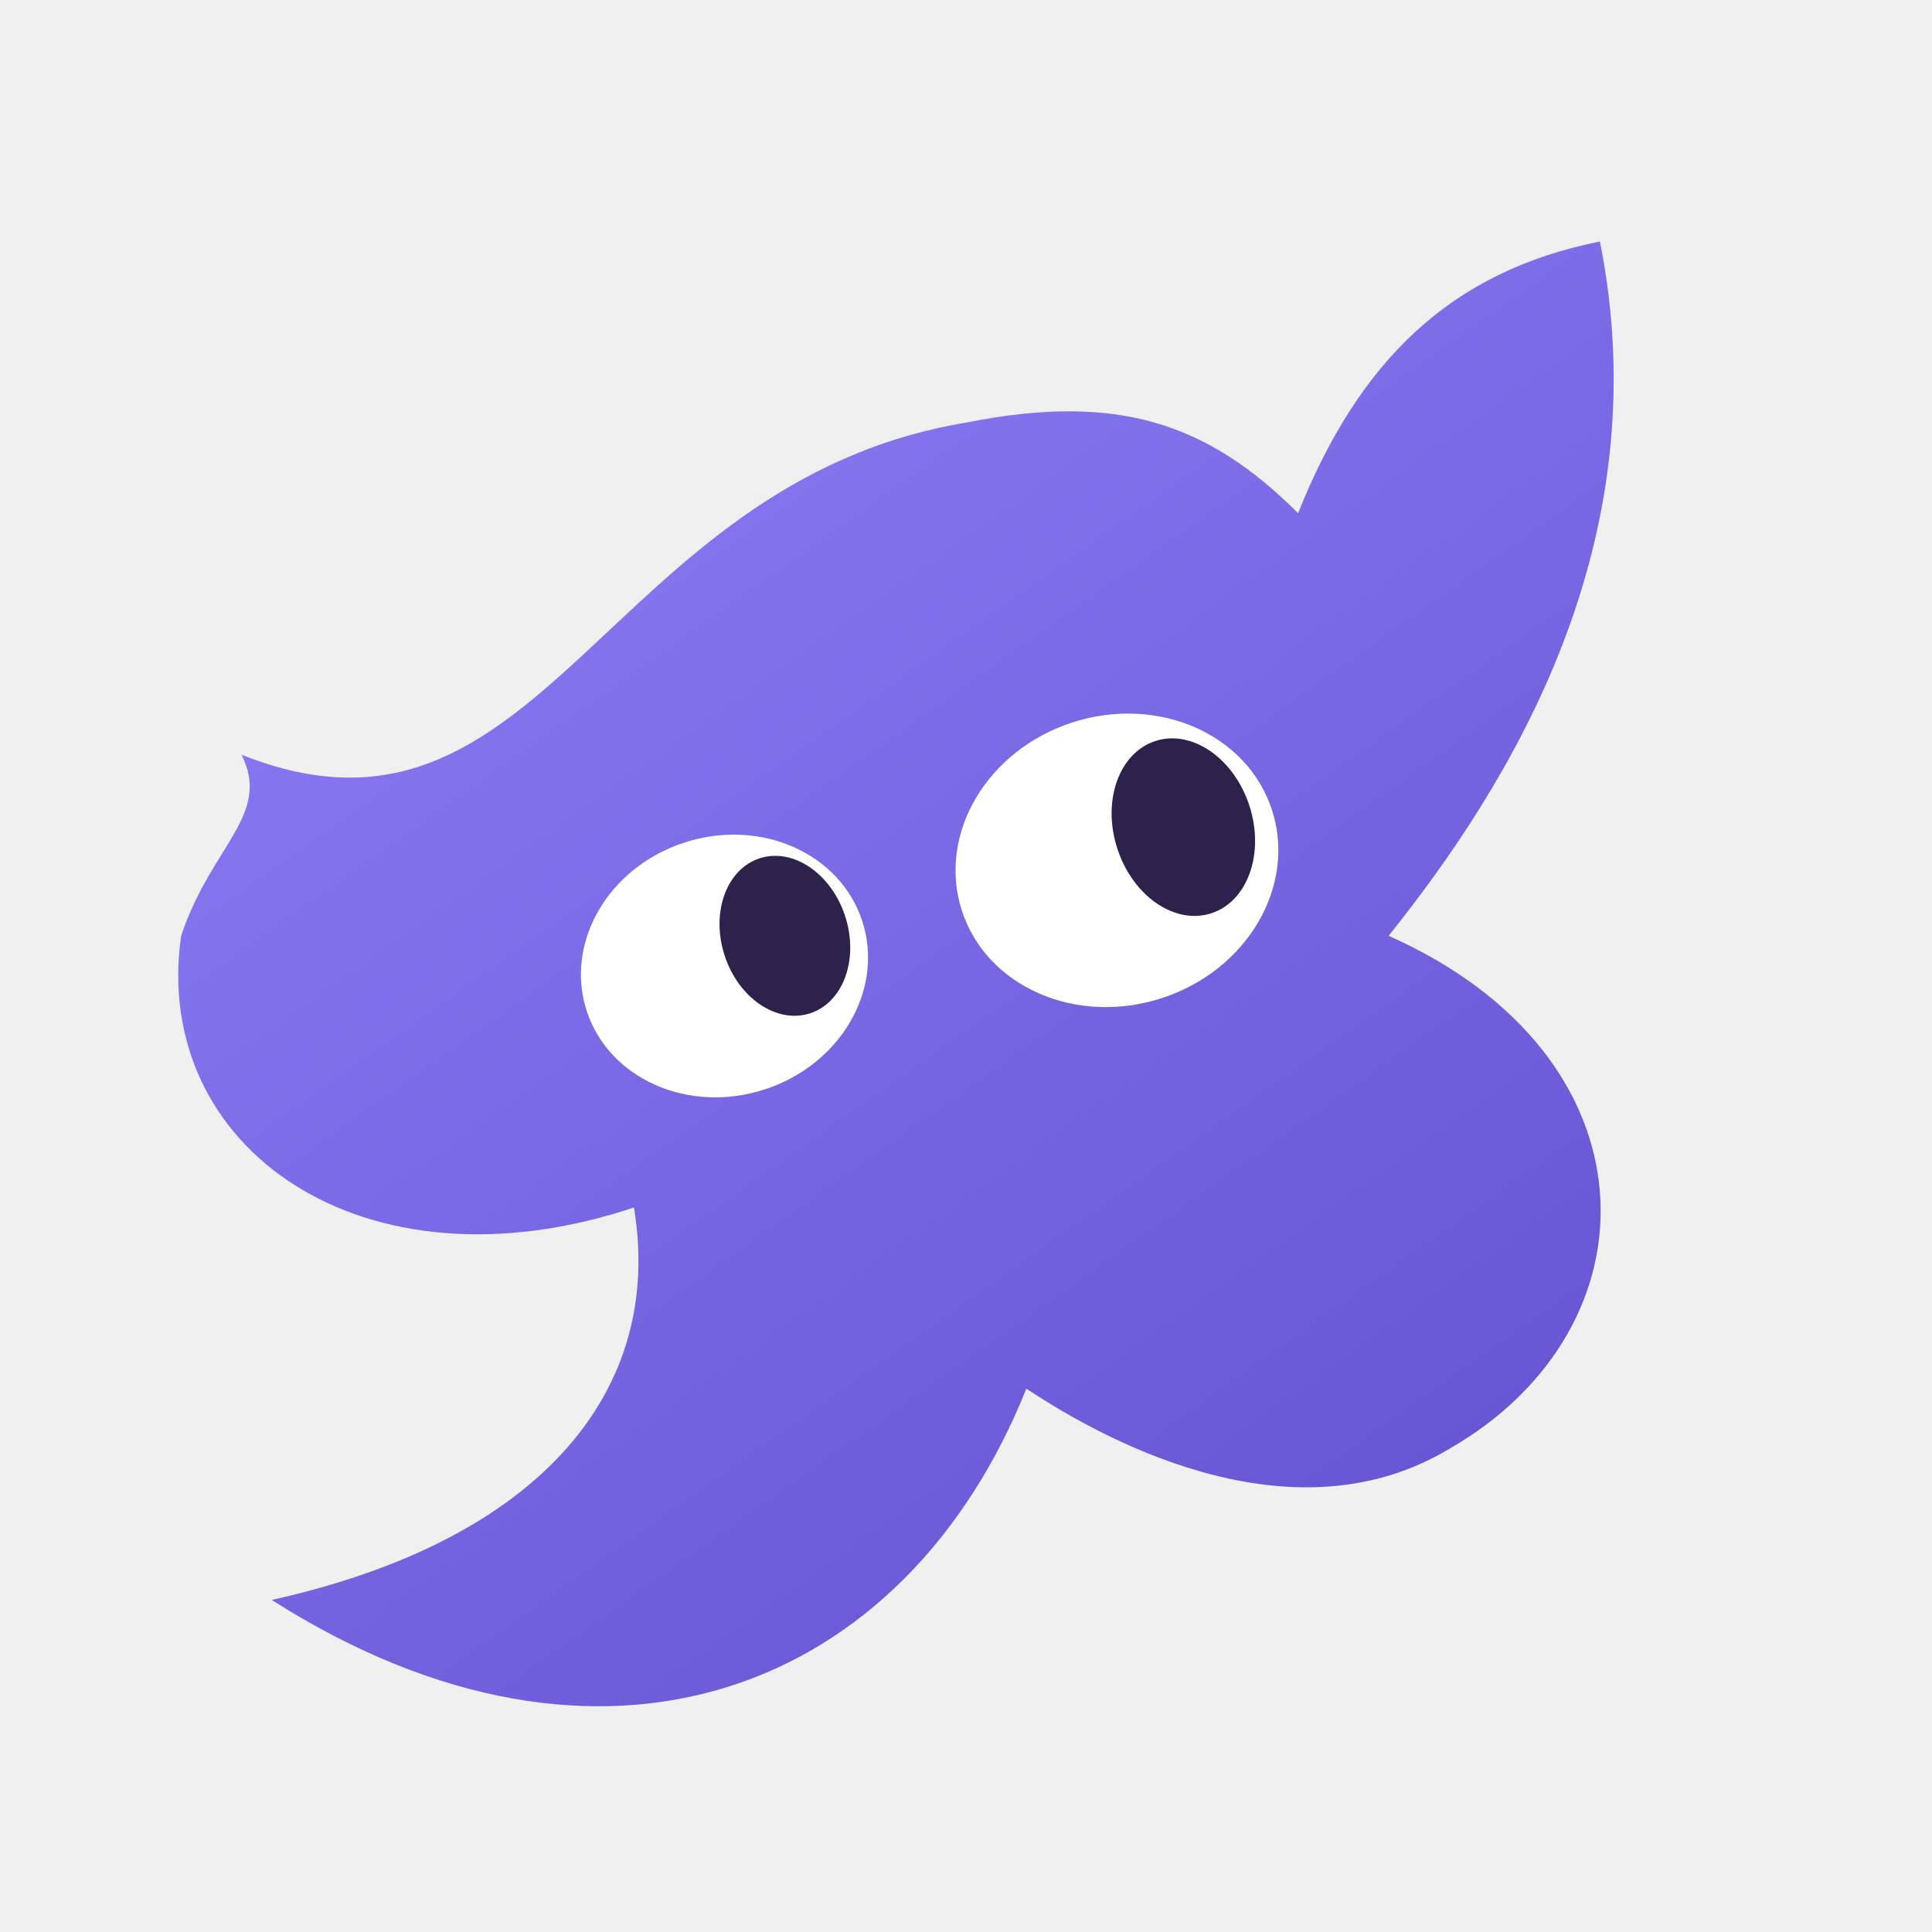
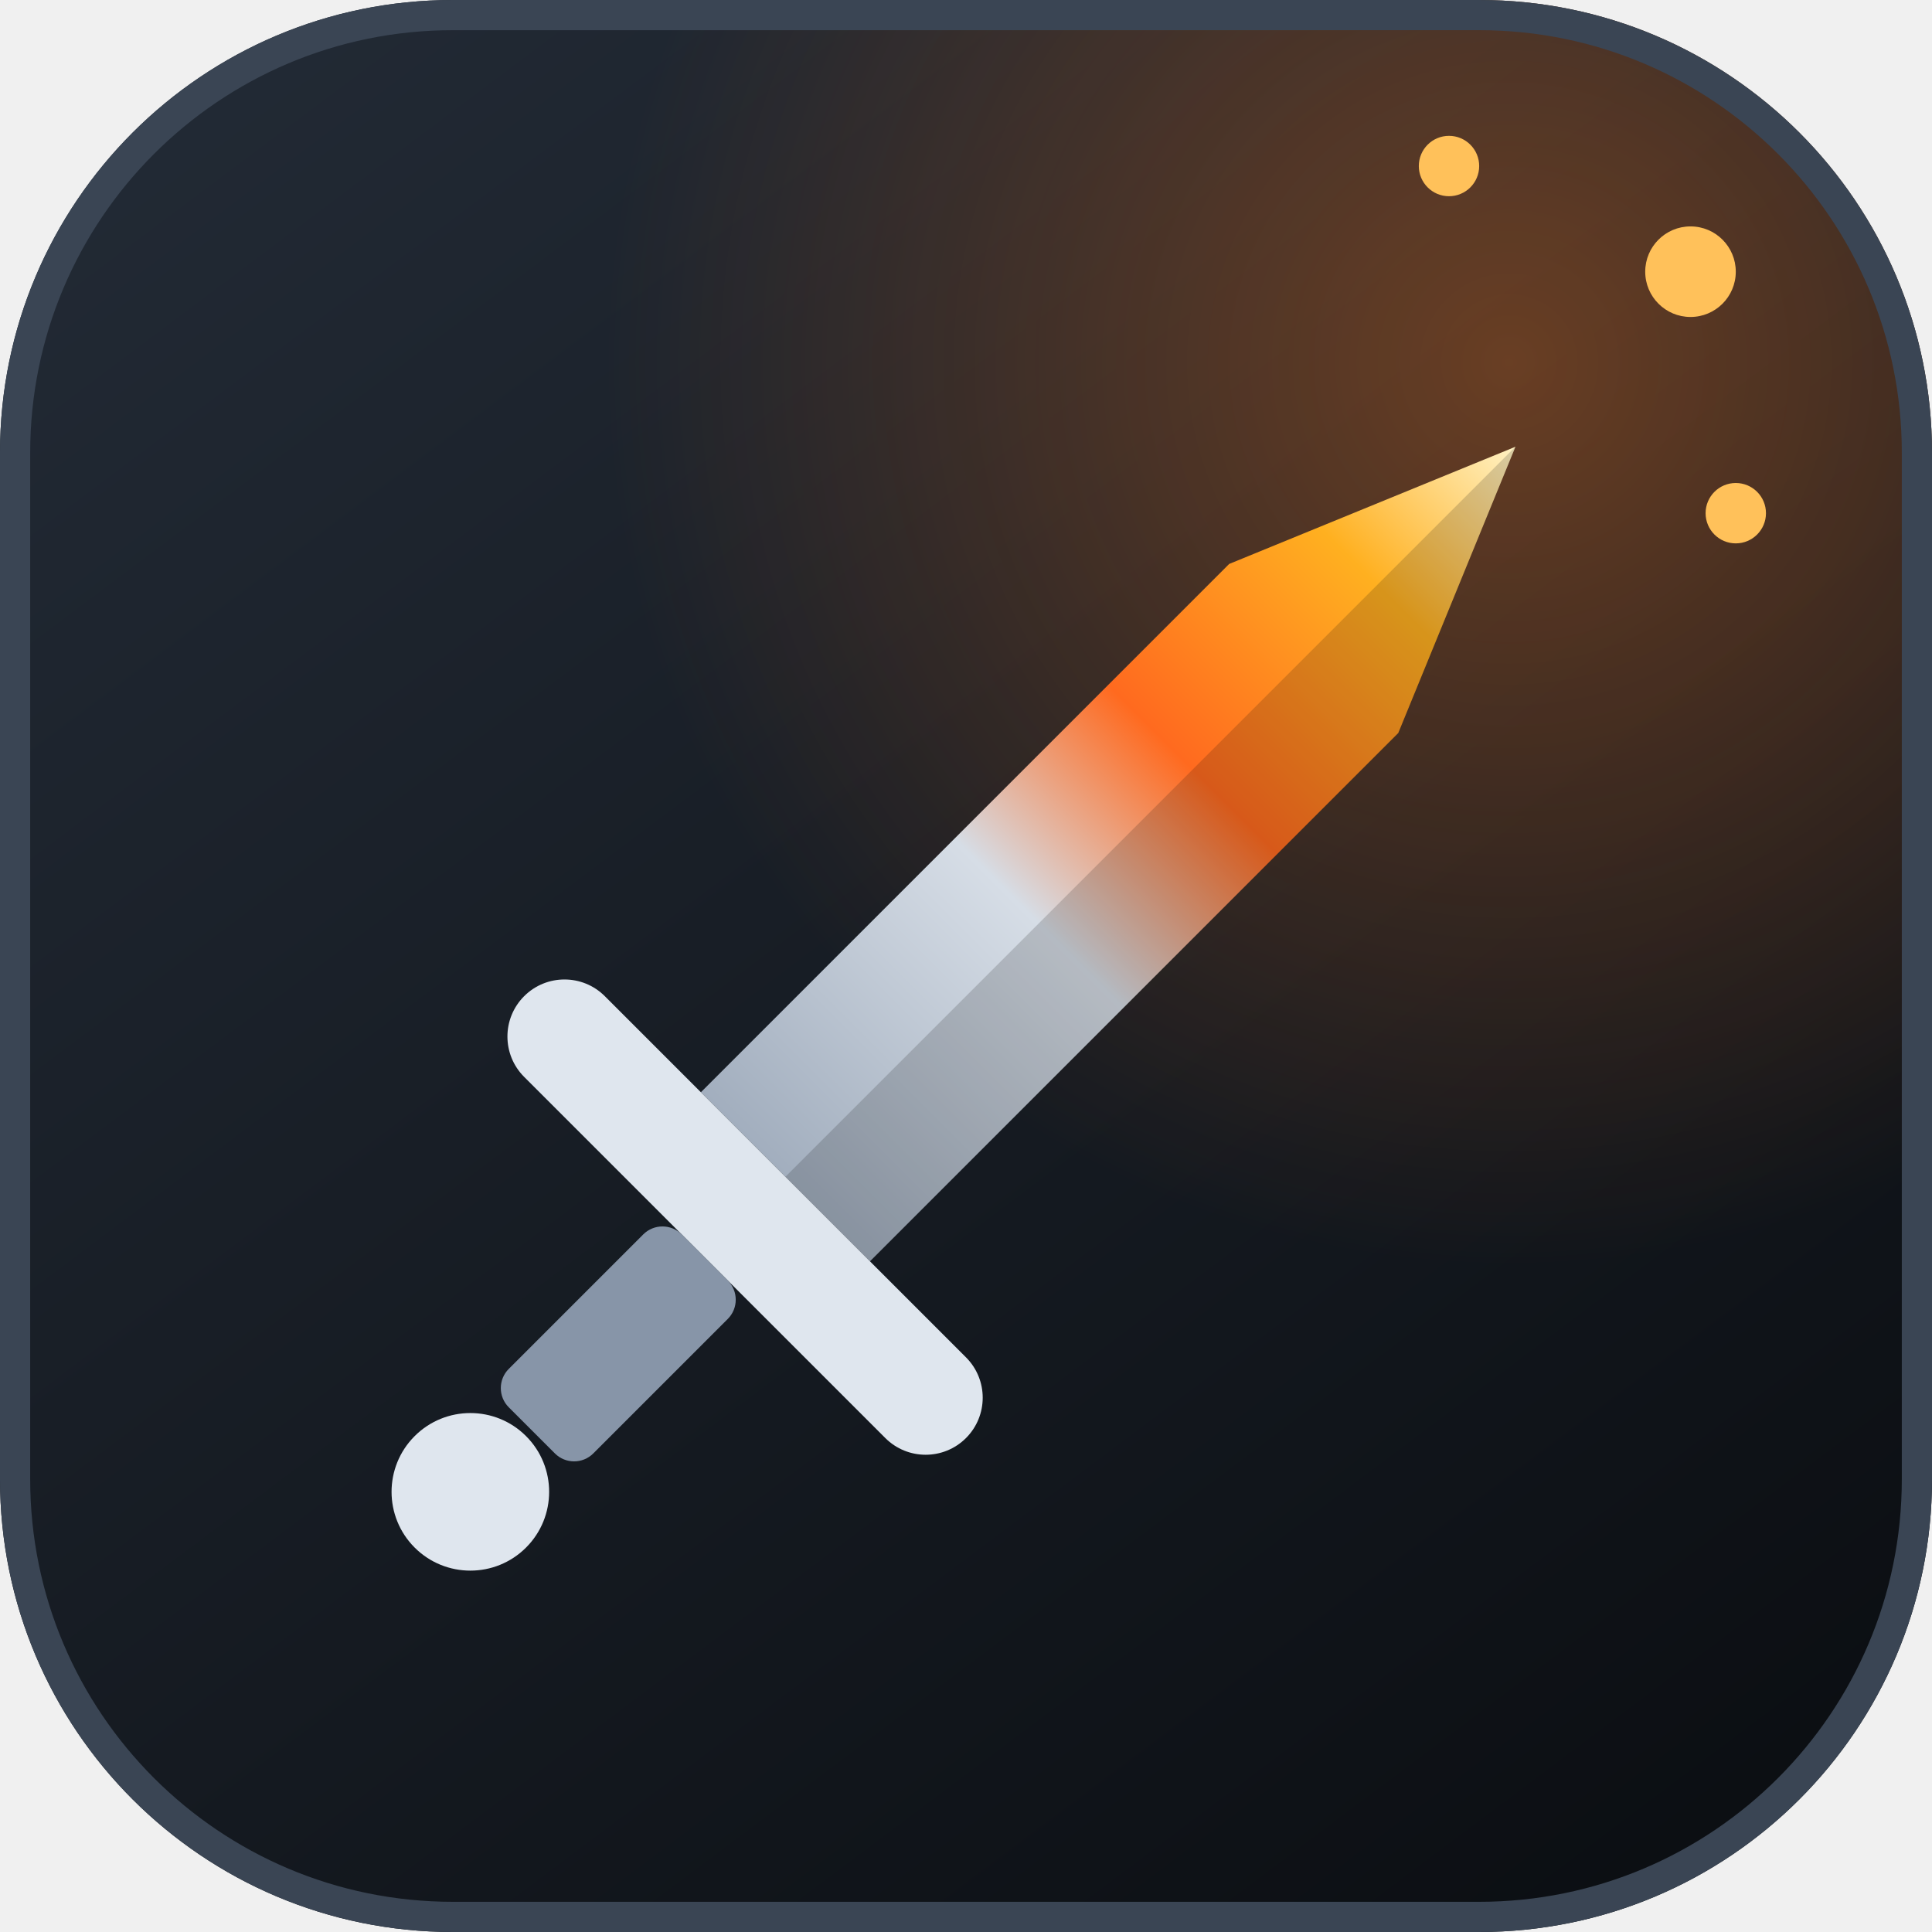
<svg xmlns="http://www.w3.org/2000/svg" viewBox="0 0 64 64" role="img" aria-labelledby="title desc">
  <defs>
-     <linearGradient id="iris" x1="14" y1="10" x2="48" y2="58" gradientUnits="userSpaceOnUse">
-       <stop stop-color="#8b7cf4" />
-       <stop offset="1" stop-color="#6350cf" />
+     <linearGradient id="tile" x1="8" y1="0" x2="56" y2="64" gradientUnits="userSpaceOnUse">
+       <stop stop-color="#222a35" />
+       <stop offset="1" stop-color="#0b0e12" />
    </linearGradient>
+     <linearGradient id="heat" x1="0" y1="2" x2="0" y2="42" gradientUnits="userSpaceOnUse">
+       <stop stop-color="#fff2c4" />
+       <stop offset=".18" stop-color="#ffb020" />
+       <stop offset=".42" stop-color="#ff6a1f" />
+       <stop offset=".62" stop-color="#d6dde6" />
+       <stop offset="1" stop-color="#9aa7b8" />
+     </linearGradient>
+     <radialGradient id="glow" cx="50" cy="12" r="30" gradientUnits="userSpaceOnUse">
+       <stop stop-color="#ff7a1f" stop-opacity=".35" />
+       <stop offset="1" stop-color="#ff7a1f" stop-opacity="0" />
+     </radialGradient>
  </defs>
-   <path d="M8 25C18 29 20 16 32 14C37 13 40 14 43 17C45 12 48 9 53 8C55 18 50 26 46 31C55 35 55 44 48 48C43 51 37 48 34 46C30 56 20 60 9 53C18 51 22 46 21 40C12 43 5 38 6 31C7 28 9 27 8 25Z" fill="url(#iris)" />
-   <g data-part="eyes" fill="#fff">
-     <ellipse cx="24" cy="32" rx="4.8" ry="4.3" transform="rotate(-18 24 32)" />
-     <ellipse cx="37" cy="28.5" rx="5.4" ry="4.8" transform="rotate(-18 37 28.5)" />
+   <rect width="64" height="64" rx="15" fill="url(#tile)" />
+   <rect width="64" height="64" rx="15" fill="url(#glow)" />
+   <rect x=".5" y=".5" width="63" height="63" rx="14.5" fill="none" stroke="#3a4554" />
+   <g data-part="sword" transform="translate(32 33) rotate(45) scale(.9) translate(-32 -30.6)">
+     <path data-part="blade" fill="url(#heat)" d="M32 2 L36.4 12.5 V40 H27.6 V12.5 Z" />
+     <path data-part="facet" fill="#000" opacity=".16" d="M32 2 L36.4 12.5 V40 H32 Z" />
+     <rect data-part="guard" fill="#dfe6ee" x="20.5" y="40" width="23" height="4.2" rx="2.1" />
+     <rect data-part="grip" fill="#8795a8" x="29.8" y="44.2" width="4.4" height="9" rx="1" />
+     <circle data-part="pommel" fill="#dfe6ee" cx="32" cy="56.4" r="2.9" />
  </g>
-   <g data-part="pupils" fill="#2c224b">
-     <ellipse cx="26" cy="31" rx="2.1" ry="2.7" transform="rotate(-18 26 31)" />
-     <ellipse cx="39.2" cy="27.4" rx="2.3" ry="3" transform="rotate(-18 39.2 27.4)" />
+   <g data-part="sparks" fill="#ffc15a">
+     <circle cx="56" cy="9" r="1.5" />
+     <circle cx="57.5" cy="17" r="1" />
+     <circle cx="48" cy="5.5" r="1" />
  </g>
</svg>
